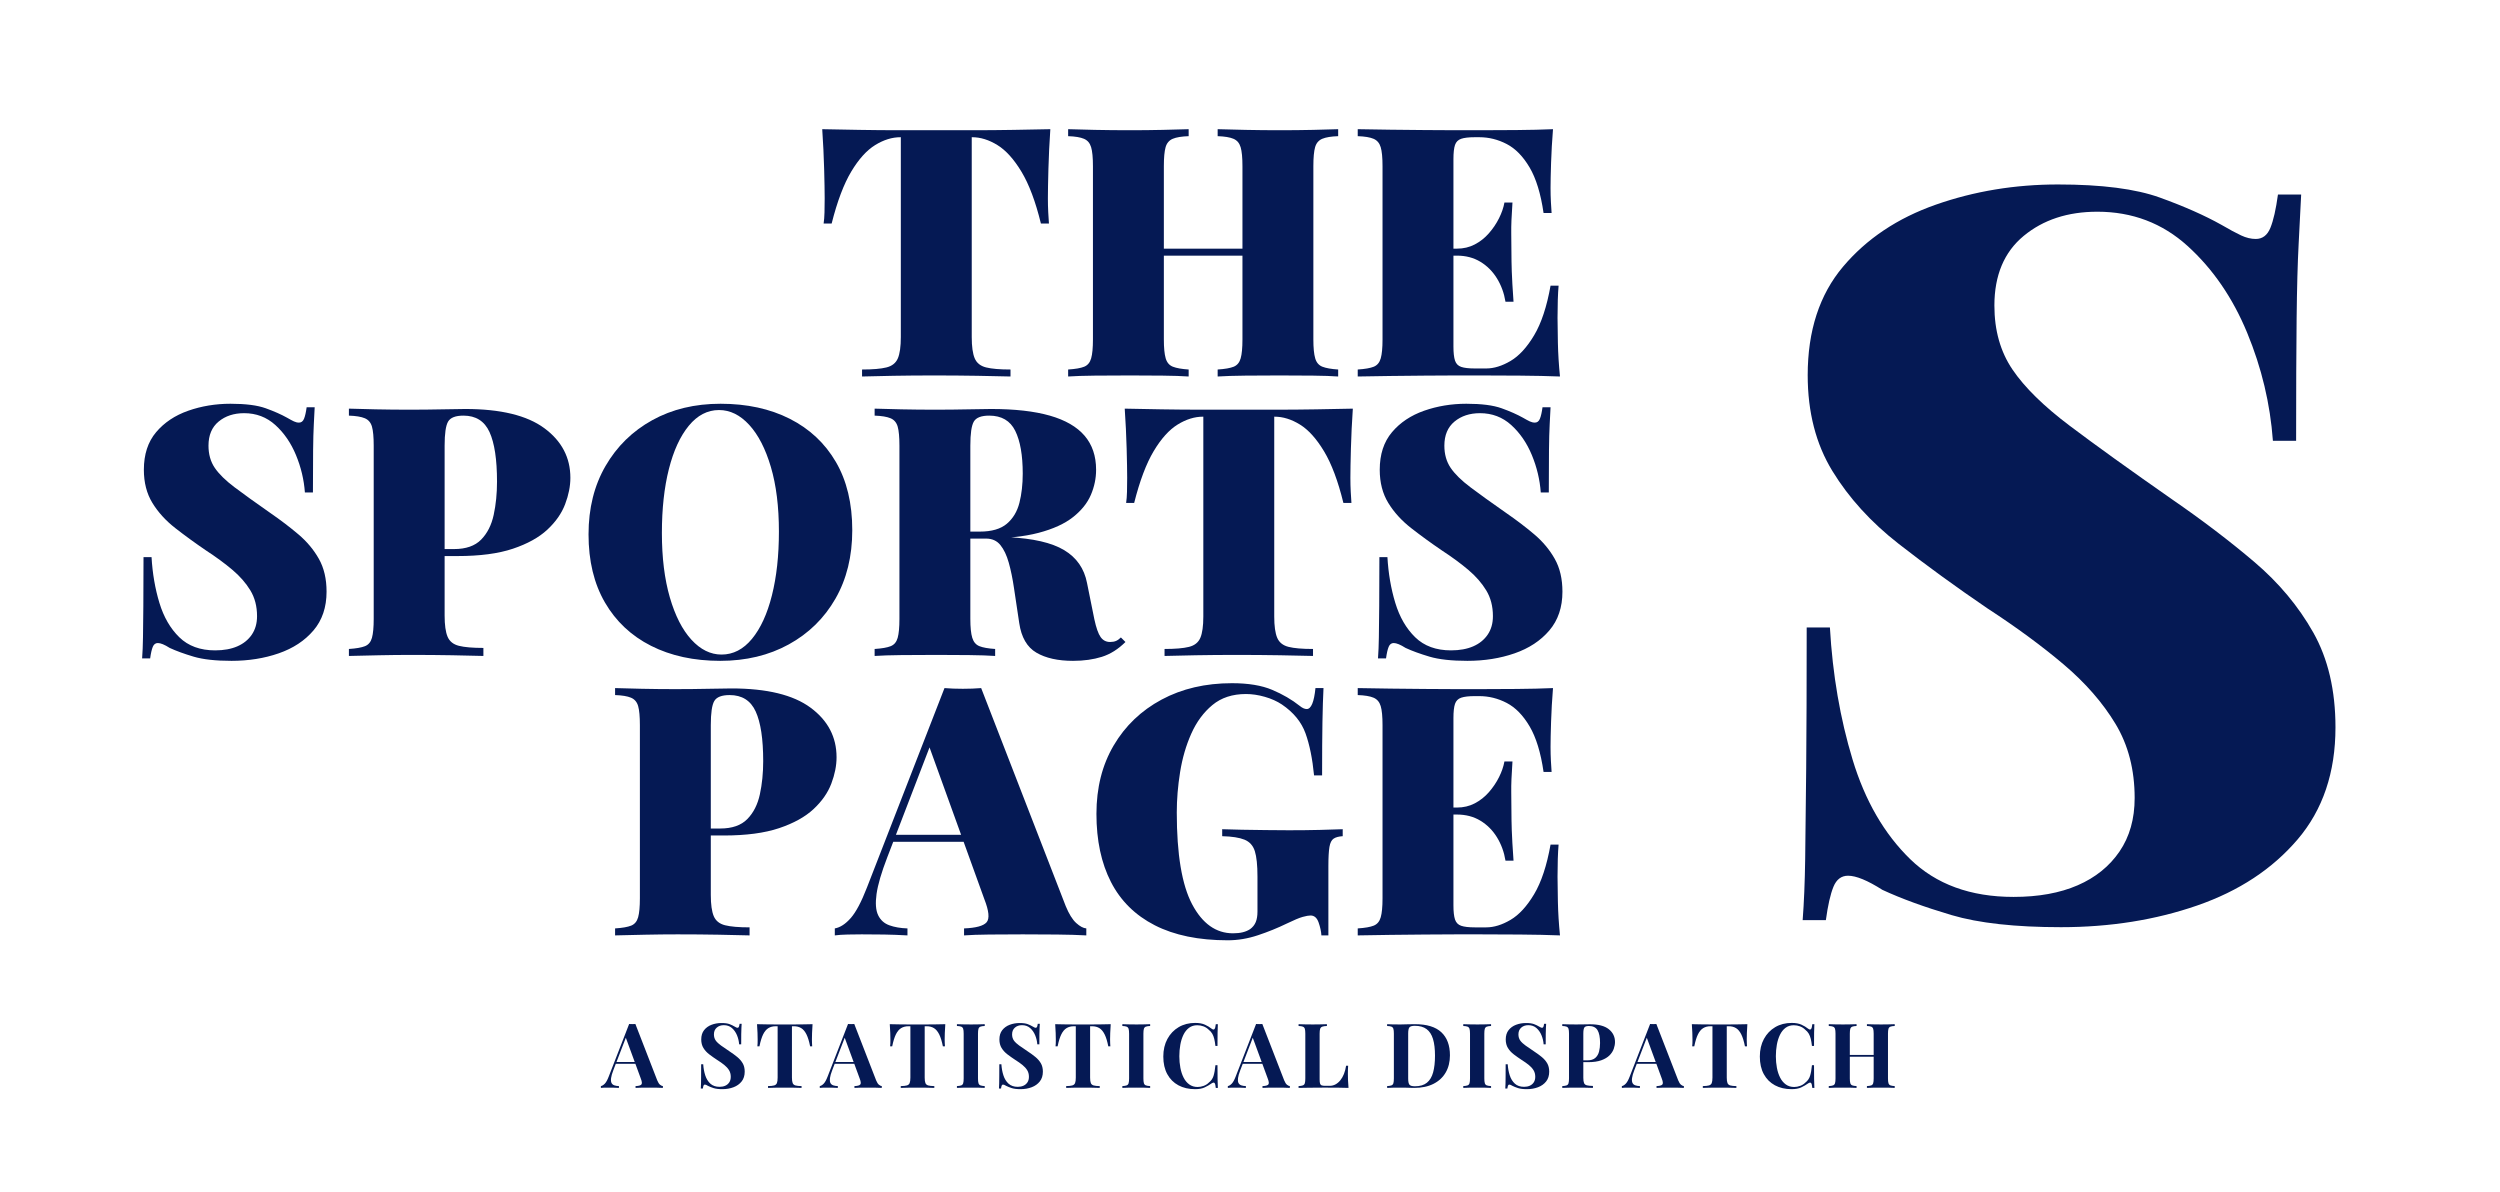
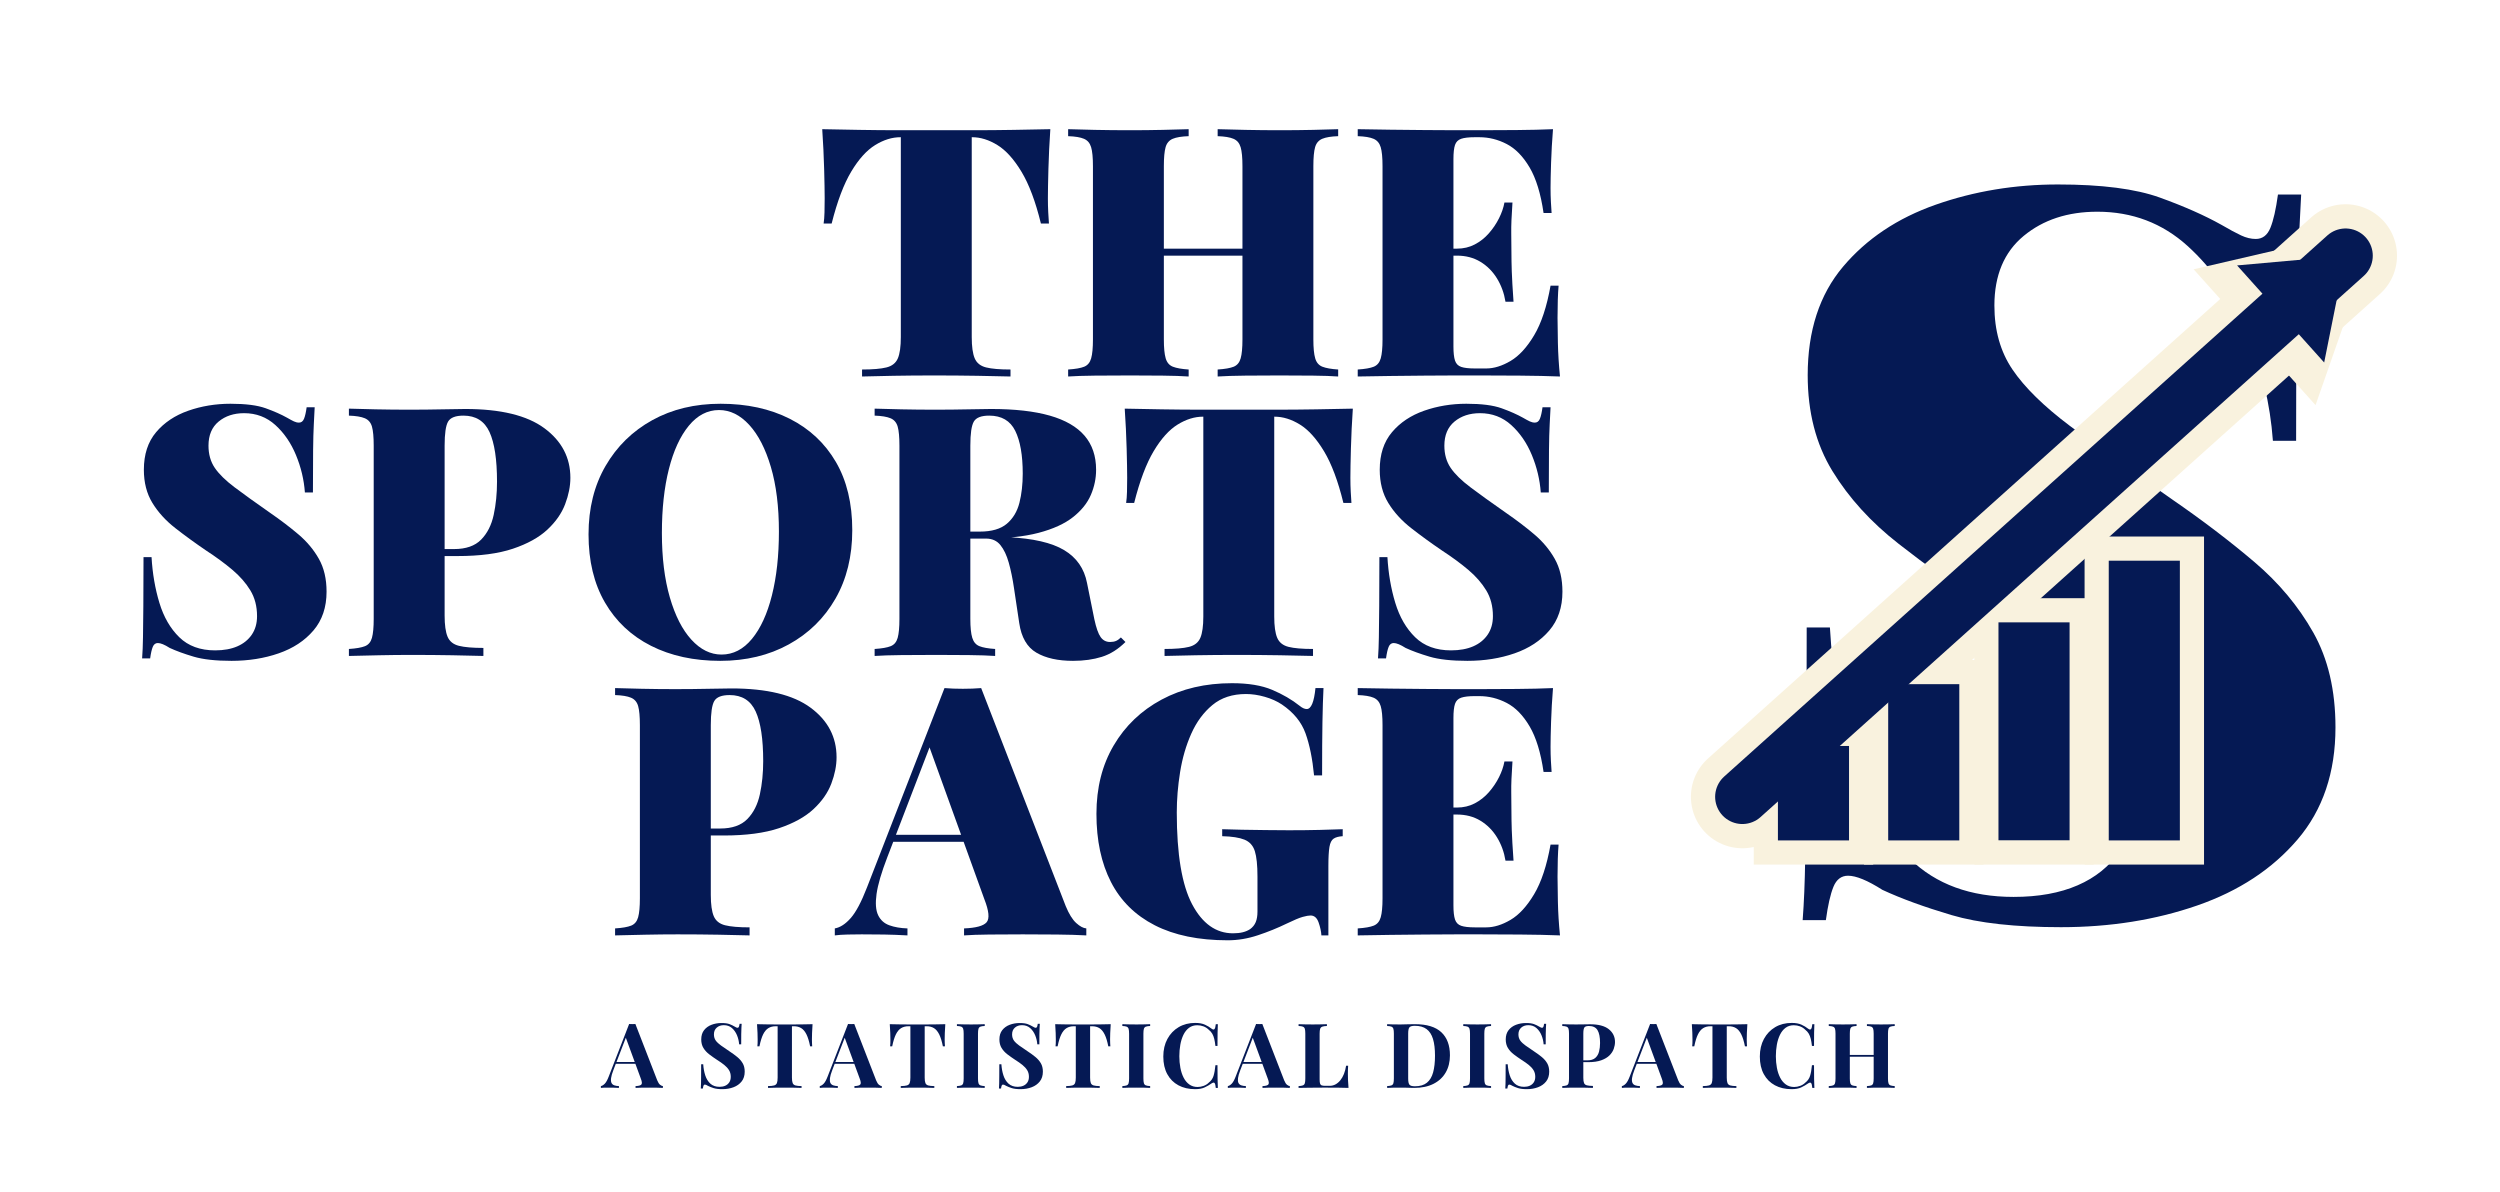
<svg xmlns="http://www.w3.org/2000/svg" width="180mm" height="85.82mm" viewBox="0 0 180 85.82">
  <path d="M676 708Q672 649 670.5 594.0Q669 539 669 510Q669 489 670.0 470.0Q671 451 672 438H649Q626 532 593.5 586.0Q561 640 524.5 662.5Q488 685 452 685H451V113Q451 72 459.5 52.0Q468 32 492.0 26.0Q516 20 562 20V0Q527 1 467.5 2.0Q408 3 343 3Q281 3 226.0 2.0Q171 1 137 0V20Q183 20 207.0 26.0Q231 32 239.5 52.0Q248 72 248 113V685H247Q211 685 174.5 662.5Q138 640 106.0 586.5Q74 533 50 438H27Q29 451 29.5 470.0Q30 489 30 510Q30 539 28.5 594.0Q27 649 23 708Q71 707 129.0 706.0Q187 705 245.0 705.0Q303 705 350 705Q397 705 455.0 705.0Q513 705 571.0 706.0Q629 707 676 708Z" fill="#051954" transform="translate(58.622,27.108) scale(0.025151,-0.025151)" />
  <path d="M456 0V20Q487 22 501.894 28.0Q516.787 34 521.894 52.0Q527 70 527 106V602Q527 639 521.766 656.5Q516.532 674 501.266 680.5Q486 687 456 688V708Q487 707 535.5 706.0Q584 705 633 705Q684.393 705 729.196 706.0Q774 707 801 708V688Q770.942 687 755.471 680.5Q740 674 735.0 656.5Q730 639 730 602V106Q730 70 735.259 52.0Q740.519 34 755.858 28.0Q771.198 22 801 20V0Q774 2 729.196 2.5Q684.393 3 633 3Q584 3 535.5 2.5Q487 2 456 0ZM28 0V20Q59 22 73.894 28.0Q88.787 34 93.894 52.0Q99 70 99 106V602Q99 639 93.766 656.5Q88.532 674 73.266 680.5Q58 687 28 688V708Q57.203 707 104.484 706.0Q151.766 705 206 705Q253 705 298.5 706.0Q344 707 373 708V688Q342.942 687 327.471 680.5Q312 674 307.0 656.5Q302 639 302 602V106Q302 70 307.259 52.0Q312.519 34 327.858 28.0Q343.198 22 373 20V0Q344 2 298.5 2.5Q253 3 206 3Q151.766 3 104.484 2.5Q57.203 2 28 0ZM217 346V366H612V346Z" fill="#051954" transform="translate(76.202,27.108) scale(0.025151,-0.025151)" />
  <path d="M587 708Q583 658 581.5 611.5Q580 565 580 540Q580 519.097 581.0 499.935Q582 480.774 583 468H560Q548 551 520.0 598.5Q492 646 454.5 665.5Q417 685 376 685H363Q337.377 685 324.188 680.5Q311 676 306.5 662.875Q302 649.75 302 622V86Q302 59 306.5 45.5Q311 32 324.188 27.5Q337.377 23 363 23H396Q429 23 465.5 44.5Q502 66 533.0 118.0Q564 170 580 260H603Q600 224 600 168Q600 143.089 601.0 96.544Q602 50 607 0Q556 2 492.0 2.5Q428 3 378 3Q351.391 3 309.664 3.0Q267.937 3 219.557 2.5Q171.178 2 121.589 1.5Q72 1 28 0V20Q59 22 73.894 28.0Q88.787 34 93.894 52.0Q99 70 99 106V602Q99 639 93.766 656.5Q88.532 674 73.266 680.5Q58 687 28 688V708Q72.462 707 121.731 706.5Q171 706 219.421 705.5Q267.842 705 309.605 705.0Q351.368 705 378 705Q424 705 482.5 705.5Q541 706 587 708ZM442 366Q442 366 442.0 356.0Q442 346 442 346H272Q272 346 272.0 356.0Q272 366 272 366ZM471 498Q467 441 467.5 411.0Q468 381 468 356Q468 331 469.0 301.0Q470 271 474 214H451Q445 251 426.5 281.0Q408 311 379.0 328.5Q350 346 312 346V366Q340 366 363.0 378.0Q386 390 403.5 410.0Q421 430 432.5 453.0Q444 476 448 498Z" fill="#051954" transform="translate(97.052,27.108) scale(0.025151,-0.025151)" />
  <path d="M302 722Q367 722 403.0 709.0Q439 696 464 682Q476 675 483.5 671.5Q491 668 498 668Q508 668 512.5 679.0Q517 690 520 712H543Q542 691 540.5 663.0Q539 635 538.5 589.0Q538 543 538 468H515Q511 523 489.5 575.0Q468 627 430.5 661.0Q393 695 341 695Q297 695 268.0 671.0Q239 647 239 602Q239 565 257.0 538.5Q275 512 313.5 483.0Q352 454 415 410Q460 379 496.5 348.0Q533 317 555.0 278.0Q577 239 577 184Q577 117 539.5 73.0Q502 29 440.0 7.5Q378 -14 305 -14Q237 -14 196.5 -2.0Q156 10 128 23Q106 37 94 37Q84 37 79.5 26.0Q75 15 72 -7H49Q51 19 51.5 53.5Q52 88 52.5 143.0Q53 198 53 283H76Q80 213 98.5 152.0Q117 91 155.5 53.5Q194 16 258 16Q295 16 321.5 27.5Q348 39 363.0 61.0Q378 83 378 114Q378 156 359.0 187.5Q340 219 307.5 246.5Q275 274 232 302Q185 334 144.0 366.0Q103 398 78.5 438.0Q54 478 54 533Q54 599 89.0 640.5Q124 682 181.0 702.0Q238 722 302 722Z" fill="#051954" transform="translate(9.000,47.229) scale(0.025151,-0.025151)" />
  <path d="M28 708Q57 707 104.5 706.0Q152 705 200 705Q250 705 296.0 706.0Q342 707 361 707Q513 707 587.5 652.0Q662 597 662 510Q662 474 647.0 434.5Q632 395 596.0 361.5Q560 328 497.5 307.0Q435 286 339 286H233V306H329Q380 306 406.5 333.0Q433 360 442.5 404.0Q452 448 452 499Q452 594 430.5 641.0Q409 688 356 688Q322 688 312.0 671.0Q302 654 302 602V116Q302 75 310.5 55.0Q319 35 343.0 29.0Q367 23 413 23V0Q379 1 324.0 2.0Q269 3 207 3Q161 3 115.0 2.0Q69 1 28 0V20Q59 22 74.0 28.0Q89 34 94.0 52.0Q99 70 99 106V602Q99 639 94.0 656.5Q89 674 73.5 680.5Q58 687 28 688Z" fill="#051954" transform="translate(24.417,47.229) scale(0.025151,-0.025151)" />
  <path d="M414.054 722Q526.995 722 611.997 679.0Q697 636 744.0 555.5Q791 475 791 360Q791 248 742.852 164.0Q694.703 80 609.106 33.0Q523.509 -14 412.946 -14Q300.005 -14 215.003 29.0Q130 72 83.0 153.0Q36 234 36 348Q36 460 84.743 544.0Q133.486 628 218.488 675.0Q303.491 722 414.054 722ZM409.646 704Q360 704 323.0 659.0Q286 614 266.0 535.0Q246 456 246 352Q246 246 268.781 167.5Q291.563 89 330.562 46.5Q369.56 4 416.668 4Q466.864 4 503.932 49.0Q541 94 561.0 173.5Q581 253 581 356Q581 463 557.994 541.0Q534.987 619 495.994 661.5Q457 704 409.646 704Z" fill="#051954" transform="translate(41.469,47.229) scale(0.025151,-0.025151)" />
  <path d="M28 708Q57 707 104.5 706.0Q152 705 200 705Q250 705 296.0 706.0Q342 707 361 707Q463 707 529.5 688.0Q596 669 629.0 630.5Q662 592 662 533Q662 496 647.0 461.0Q632 426 596.0 397.5Q560 369 497.5 352.5Q435 336 339 336H243V356H329Q380 356 406.5 378.5Q433 401 442.5 438.5Q452 476 452 522Q452 601 430.5 644.5Q409 688 356 688Q322 688 312.0 671.0Q302 654 302 602V106Q302 70 307.5 52.0Q313 34 328.0 28.0Q343 22 373 20V0Q344 2 298.5 2.5Q253 3 206 3Q152 3 104.5 2.5Q57 2 28 0V20Q59 22 74.0 28.0Q89 34 94.0 52.0Q99 70 99 106V602Q99 639 94.0 656.5Q89 674 73.5 680.5Q58 687 28 688ZM237 353Q273 352 305.0 349.0Q337 346 364.0 343.5Q391 341 410 340Q517 335 570.5 303.0Q624 271 636 209L657 105Q665 68 675.0 54.0Q685 40 702 40Q712 40 719.0 43.0Q726 46 733 53L746 40Q715 9 678.5 -2.5Q642 -14 596 -14Q531 -14 491.0 9.5Q451 33 442 94L427 194Q421 235 412.0 267.0Q403 299 388.0 317.5Q373 336 347 336H239Z" fill="#051954" transform="translate(62.269,47.229) scale(0.025151,-0.025151)" />
  <path d="M676 708Q672 649 670.5 594.0Q669 539 669 510Q669 489 670.0 470.0Q671 451 672 438H649Q626 532 593.5 586.0Q561 640 524.5 662.5Q488 685 452 685H451V113Q451 72 459.5 52.0Q468 32 492.0 26.0Q516 20 562 20V0Q527 1 467.5 2.0Q408 3 343 3Q281 3 226.0 2.0Q171 1 137 0V20Q183 20 207.0 26.0Q231 32 239.5 52.0Q248 72 248 113V685H247Q211 685 174.5 662.5Q138 640 106.0 586.5Q74 533 50 438H27Q29 451 29.5 470.0Q30 489 30 510Q30 539 28.5 594.0Q27 649 23 708Q71 707 129.0 706.0Q187 705 245.0 705.0Q303 705 350 705Q397 705 455.0 705.0Q513 705 571.0 706.0Q629 707 676 708Z" fill="#051954" transform="translate(80.402,47.229) scale(0.025151,-0.025151)" />
  <path d="M302 722Q367 722 403.0 709.0Q439 696 464 682Q476 675 483.5 671.5Q491 668 498 668Q508 668 512.5 679.0Q517 690 520 712H543Q542 691 540.5 663.0Q539 635 538.5 589.0Q538 543 538 468H515Q511 523 489.5 575.0Q468 627 430.5 661.0Q393 695 341 695Q297 695 268.0 671.0Q239 647 239 602Q239 565 257.0 538.5Q275 512 313.5 483.0Q352 454 415 410Q460 379 496.5 348.0Q533 317 555.0 278.0Q577 239 577 184Q577 117 539.5 73.0Q502 29 440.0 7.5Q378 -14 305 -14Q237 -14 196.5 -2.0Q156 10 128 23Q106 37 94 37Q84 37 79.5 26.0Q75 15 72 -7H49Q51 19 51.5 53.5Q52 88 52.5 143.0Q53 198 53 283H76Q80 213 98.5 152.0Q117 91 155.5 53.5Q194 16 258 16Q295 16 321.5 27.5Q348 39 363.0 61.0Q378 83 378 114Q378 156 359.0 187.5Q340 219 307.5 246.5Q275 274 232 302Q185 334 144.0 366.0Q103 398 78.5 438.0Q54 478 54 533Q54 599 89.0 640.5Q124 682 181.0 702.0Q238 722 302 722Z" fill="#051954" transform="translate(97.983,47.229) scale(0.025151,-0.025151)" />
  <path d="M28 708Q57 707 104.5 706.0Q152 705 200 705Q250 705 296.0 706.0Q342 707 361 707Q513 707 587.5 652.0Q662 597 662 510Q662 474 647.0 434.5Q632 395 596.0 361.5Q560 328 497.5 307.0Q435 286 339 286H233V306H329Q380 306 406.5 333.0Q433 360 442.5 404.0Q452 448 452 499Q452 594 430.5 641.0Q409 688 356 688Q322 688 312.0 671.0Q302 654 302 602V116Q302 75 310.5 55.0Q319 35 343.0 29.0Q367 23 413 23V0Q379 1 324.0 2.0Q269 3 207 3Q161 3 115.0 2.0Q69 1 28 0V20Q59 22 74.0 28.0Q89 34 94.0 52.0Q99 70 99 106V602Q99 639 94.0 656.5Q89 674 73.5 680.5Q58 687 28 688Z" fill="#051954" transform="translate(43.582,67.349) scale(0.025151,-0.025151)" />
  <path d="M398 708 640 84Q654 50 670.0 35.5Q686 21 699 20V0Q663 2 615.0 2.5Q567 3 517 3Q466 3 421.0 2.5Q376 2 349 0V20Q400 22 413.5 37.5Q427 53 407 104L247 547L267 582L129 223Q104 158 98.5 118.5Q93 79 103.0 58.0Q113 37 135.0 29.0Q157 21 187 20V0Q150 2 120.5 2.5Q91 3 56 3Q37 3 15.5 2.5Q-6 2 -21 0V20Q2 24 24.5 49.5Q47 75 71 137L293 708Q317 706 345.5 706.0Q374 706 398 708ZM433 288V268H135L145 288Z" fill="#051954" transform="translate(60.634,67.349) scale(0.025151,-0.025151)" />
  <path d="M424 722Q494 722 539.0 703.0Q584 684 618 657Q629 648 638 648Q657 648 663 708H686Q684 668 683.0 610.5Q682 553 682 458H659Q652 530 634.5 578.5Q617 627 567 661Q546 675 518.0 683.0Q490 691 464 691Q406 691 368.0 659.5Q330 628 307.5 577.5Q285 527 275.5 467.5Q266 408 266 352Q266 172 310.0 89.0Q354 6 427 6Q443 6 455.0 9.0Q467 12 476 18Q487 26 492.0 38.0Q497 50 497 68V168Q497 217 489.5 241.0Q482 265 460.0 274.0Q438 283 396 284V304Q419 303 452.0 302.5Q485 302 521.0 301.5Q557 301 587 301Q635 301 675.5 302.0Q716 303 741 304V284Q724 283 715.0 277.0Q706 271 703.0 253.0Q700 235 700 198V0H680Q679 17 672.0 37.0Q665 57 649 57Q641 57 626.5 53.0Q612 49 581 34Q542 15 498.5 0.5Q455 -14 412 -14Q287 -14 203.0 29.0Q119 72 77.5 153.0Q36 234 36 348Q36 460 85.5 544.0Q135 628 222.5 675.0Q310 722 424 722Z" fill="#051954" transform="translate(78.038,67.349) scale(0.025151,-0.025151)" />
  <path d="M587 708Q583 658 581.5 611.5Q580 565 580 540Q580 519.097 581.0 499.935Q582 480.774 583 468H560Q548 551 520.0 598.5Q492 646 454.5 665.5Q417 685 376 685H363Q337.377 685 324.188 680.5Q311 676 306.5 662.875Q302 649.75 302 622V86Q302 59 306.5 45.5Q311 32 324.188 27.5Q337.377 23 363 23H396Q429 23 465.5 44.5Q502 66 533.0 118.0Q564 170 580 260H603Q600 224 600 168Q600 143.089 601.0 96.544Q602 50 607 0Q556 2 492.0 2.5Q428 3 378 3Q351.391 3 309.664 3.0Q267.937 3 219.557 2.5Q171.178 2 121.589 1.5Q72 1 28 0V20Q59 22 73.894 28.0Q88.787 34 93.894 52.0Q99 70 99 106V602Q99 639 93.766 656.5Q88.532 674 73.266 680.5Q58 687 28 688V708Q72.462 707 121.731 706.5Q171 706 219.421 705.5Q267.842 705 309.605 705.0Q351.368 705 378 705Q424 705 482.5 705.5Q541 706 587 708ZM442 366Q442 366 442.0 356.0Q442 346 442 346H272Q272 346 272.0 356.0Q272 366 272 366ZM471 498Q467 441 467.5 411.0Q468 381 468 356Q468 331 469.0 301.0Q470 271 474 214H451Q445 251 426.5 281.0Q408 311 379.0 328.5Q350 346 312 346V366Q340 366 363.0 378.0Q386 390 403.5 410.0Q421 430 432.5 453.0Q444 476 448 498Z" fill="#051954" transform="translate(97.052,67.349) scale(0.025151,-0.025151)" />
  <path d="M302 722Q367 722 403.0 709.0Q439 696 464 682Q476 675 483.5 671.5Q491 668 498 668Q508 668 512.5 679.0Q517 690 520 712H543Q542 691 540.5 663.0Q539 635 538.5 589.0Q538 543 538 468H515Q511 523 489.5 575.0Q468 627 430.5 661.0Q393 695 341 695Q297 695 268.0 671.0Q239 647 239 602Q239 565 257.0 538.5Q275 512 313.5 483.0Q352 454 415 410Q460 379 496.5 348.0Q533 317 555.0 278.0Q577 239 577 184Q577 117 539.5 73.0Q502 29 440.0 7.5Q378 -14 305 -14Q237 -14 196.5 -2.0Q156 10 128 23Q106 37 94 37Q84 37 79.5 26.0Q75 15 72 -7H49Q51 19 51.5 53.5Q52 88 52.5 143.0Q53 198 53 283H76Q80 213 98.5 152.0Q117 91 155.5 53.5Q194 16 258 16Q295 16 321.5 27.5Q348 39 363.0 61.0Q378 83 378 114Q378 156 359.0 187.5Q340 219 307.5 246.5Q275 274 232 302Q185 334 144.0 366.0Q103 398 78.5 438.0Q54 478 54 533Q54 599 89.0 640.5Q124 682 181.0 702.0Q238 722 302 722Z" fill="#051954" transform="translate(126.231,65.740) scale(0.072657,-0.072657)" />
+   <rect x="126.27" y="51.97" width="8.60" height="10.28" fill="#f9f2de" />
+   <rect x="134.21" y="47.52" width="8.60" height="14.73" fill="#f9f2de" />
+   <rect x="142.15" y="43.07" width="8.60" height="19.18" fill="#f9f2de" />
+   <rect x="150.09" y="38.63" width="8.60" height="23.62" fill="#f9f2de" />
+   <path d="M125.45,57.37 L168.88,18.41" stroke="#f9f2de" stroke-width="7.41" stroke-linecap="round" fill="none" />
+   <path d="M171.21,16.31 L166.72,29.17 L157.94,19.39 Z" fill="#f9f2de" />
+   <rect x="128.01" y="53.71" width="5.12" height="6.80" fill="#051954" />
+   <rect x="135.95" y="49.26" width="5.12" height="11.25" fill="#051954" />
+   <rect x="143.89" y="44.81" width="5.12" height="15.69" fill="#051954" />
+   <rect x="151.83" y="40.37" width="5.12" height="20.14" fill="#051954" />
+   <path d="M125.45,57.37 L168.88,18.41" stroke="#051954" stroke-width="3.92" stroke-linecap="round" fill="none" />
+   <path d="M168.88,18.41 L167.34,26.10 L161.07,19.11 Z" fill="#051954" />
  <path d="M367.998 710 610.798 84Q625.198 48.4 642.398 34.7Q659.598 21 673.798 20V0Q644.199 2 603.799 2.5Q563.4 3 521.8 3Q475.601 3 435.001 2.5Q394.401 2 369.801 0V20Q420.801 22 434.501 37.5Q448.201 53 428.201 104L257.801 568.601L276.201 594.801L123.8 198.599Q102.4 143.599 97.9 108.899Q93.4 74.2 102.8 55.2Q112.2 36.2 133.6 28.6Q155 21 185.4 20V0Q152 2 122.1 2.5Q92.2 3 60.8 3Q39.4 3 19.5 2.5Q-0.4 2 -15.4 0V20Q6.4 24.4 28.3 47.1Q50.2 69.8 71.4 124.999L298.6 710Q314.6 708.8 333.299 708.8Q351.999 708.8 367.998 710ZM437.8 288V268H139.8L149.8 288Z" fill="#051954" transform="translate(43.363,78.329) scale(0.00648,-0.00648)" />
  <path d="M283.599 720.8Q342.599 720.8 374.598 708.4Q406.598 696 429.598 682Q441.598 675 449.098 671.5Q456.598 668 463.598 668Q473.598 668 478.098 679.0Q482.598 690 485.598 712H508.598Q507.598 692.6 506.098 666.4Q504.598 640.2 504.098 597.201Q503.598 554.201 503.598 484.001H480.598Q476.998 536.201 456.898 585.001Q436.798 633.8 400.498 665.4Q364.198 697 310.598 697Q262.998 697 231.798 669.8Q200.598 642.6 200.598 594.8Q200.598 554.599 220.598 526.499Q240.598 498.399 279.098 471.199Q317.598 443.999 373.397 406.4Q421.198 375 459.298 343.8Q497.398 312.6 519.998 274Q542.598 235.4 542.598 180.8Q542.598 115 508.498 71.8Q474.398 28.6 417.999 7.3Q361.599 -14 294.599 -14Q232.6 -14 195.9 -2.0Q159.2 10 133.6 23Q111.6 37 99.6 37Q89.6 37 85.1 26.0Q80.6 15 77.6 -7H54.6Q56.6 17 57.1 49.1Q57.6 81.2 58.1 132.599Q58.6 183.999 58.6 262.999H81.6Q85.6 196.999 104.1 139.599Q122.6 82.199 161.1 47.1Q199.6 12 263.6 12Q299 12 326.7 24.3Q354.4 36.6 371 61.6Q387.601 86.6 387.601 124.001Q387.601 165.601 368.401 196.701Q349.201 227.801 315.701 254.901Q282.2 282 237.6 310Q190.6 340.8 149.6 372Q108.6 403.2 84.1 443Q59.6 482.8 59.6 538.2Q59.6 601.4 91.2 641.7Q122.8 682 174.2 701.4Q225.599 720.8 283.599 720.8Z" fill="#051954" transform="translate(50.103,78.329) scale(0.00648,-0.00648)" />
  <path d="M642.398 708Q638.398 657.401 636.898 610.201Q635.398 563.001 635.398 538.002Q635.398 515.802 636.398 496.002Q637.398 476.202 638.398 462.001H615.398Q598.798 546.401 574.499 595.001Q550.199 643.6 516.299 664.3Q482.4 685 435.599 685H413.398V114.2Q413.398 73.6 421.498 53.6Q429.598 33.6 452.798 27.2Q475.998 20.8 520.397 20V0Q488.998 1.4 437.298 2.2Q385.599 3 330.199 3Q275 3 226.2 2.2Q177.4 1.4 147.401 0V20Q191.801 20.8 215 27.2Q238.2 33.6 246.3 53.6Q254.4 73.6 254.4 114.2V685H232.199Q185.798 685 151.699 664.3Q117.599 643.6 93.599 595.301Q69.6 547.001 52.4 462.001H29.4Q31.4 476.202 31.9 496.002Q32.4 515.802 32.4 538.002Q32.4 563.001 30.9 610.201Q29.4 657.401 25.4 708Q71 707 125.6 706.0Q180.2 705 234.999 705.0Q289.799 705 334.399 705Q378.999 705 433.599 705.0Q488.198 705 542.998 706.0Q597.798 707 642.398 708Z" fill="#051954" transform="translate(54.341,78.329) scale(0.00648,-0.00648)" />
  <path d="M367.998 710 610.798 84Q625.198 48.4 642.398 34.7Q659.598 21 673.798 20V0Q644.199 2 603.799 2.5Q563.4 3 521.8 3Q475.601 3 435.001 2.5Q394.401 2 369.801 0V20Q420.801 22 434.501 37.5Q448.201 53 428.201 104L257.801 568.601L276.201 594.801L123.8 198.599Q102.4 143.599 97.9 108.899Q93.4 74.2 102.8 55.2Q112.2 36.2 133.6 28.6Q155 21 185.4 20V0Q152 2 122.1 2.5Q92.2 3 60.8 3Q39.4 3 19.5 2.5Q-0.4 2 -15.4 0V20Q6.4 24.4 28.3 47.1Q50.2 69.8 71.4 124.999L298.6 710Q314.6 708.8 333.299 708.8Q351.999 708.8 367.998 710ZM437.8 288V268H139.8L149.8 288Z" fill="#051954" transform="translate(59.123,78.329) scale(0.00648,-0.00648)" />
  <path d="M642.398 708Q638.398 657.401 636.898 610.201Q635.398 563.001 635.398 538.002Q635.398 515.802 636.398 496.002Q637.398 476.202 638.398 462.001H615.398Q598.798 546.401 574.499 595.001Q550.199 643.6 516.299 664.3Q482.4 685 435.599 685H413.398V114.2Q413.398 73.6 421.498 53.6Q429.598 33.6 452.798 27.2Q475.998 20.8 520.397 20V0Q488.998 1.4 437.298 2.2Q385.599 3 330.199 3Q275 3 226.2 2.2Q177.4 1.4 147.401 0V20Q191.801 20.8 215 27.2Q238.2 33.6 246.3 53.6Q254.4 73.6 254.4 114.2V685H232.199Q185.798 685 151.699 664.3Q117.599 643.6 93.599 595.301Q69.6 547.001 52.4 462.001H29.4Q31.4 476.202 31.9 496.002Q32.4 515.802 32.4 538.002Q32.4 563.001 30.9 610.201Q29.4 657.401 25.4 708Q71 707 125.6 706.0Q180.2 705 234.999 705.0Q289.799 705 334.399 705Q378.999 705 433.599 705.0Q488.198 705 542.998 706.0Q597.798 707 642.398 708Z" fill="#051954" transform="translate(63.899,78.329) scale(0.00648,-0.00648)" />
  <path d="M342.598 708V688Q310.963 687 294.681 680.5Q278.398 674 272.998 656.5Q267.598 639 267.598 602V106Q267.598 70 273.153 52.0Q278.709 34 294.913 28.0Q311.117 22 342.598 20V0Q315.998 2 274.899 2.5Q233.799 3 191.599 3Q143.459 3 101.49 2.5Q59.522 2 33.6 0V20Q65.8 22 81.737 28.0Q97.673 34 103.137 52.0Q108.601 70 108.601 106V602Q108.601 639 103.06 656.5Q97.52 674 81.36 680.5Q65.2 687 33.6 688V708Q59.522 707 101.49 706.0Q143.459 705 191.599 705Q233.799 705 274.899 706.0Q315.998 707 342.598 708Z" fill="#051954" transform="translate(68.681,78.329) scale(0.00648,-0.00648)" />
  <path d="M283.599 720.8Q342.599 720.8 374.598 708.4Q406.598 696 429.598 682Q441.598 675 449.098 671.5Q456.598 668 463.598 668Q473.598 668 478.098 679.0Q482.598 690 485.598 712H508.598Q507.598 692.6 506.098 666.4Q504.598 640.2 504.098 597.201Q503.598 554.201 503.598 484.001H480.598Q476.998 536.201 456.898 585.001Q436.798 633.8 400.498 665.4Q364.198 697 310.598 697Q262.998 697 231.798 669.8Q200.598 642.6 200.598 594.8Q200.598 554.599 220.598 526.499Q240.598 498.399 279.098 471.199Q317.598 443.999 373.397 406.4Q421.198 375 459.298 343.8Q497.398 312.6 519.998 274Q542.598 235.4 542.598 180.8Q542.598 115 508.498 71.8Q474.398 28.6 417.999 7.3Q361.599 -14 294.599 -14Q232.6 -14 195.9 -2.0Q159.2 10 133.6 23Q111.6 37 99.6 37Q89.6 37 85.1 26.0Q80.6 15 77.6 -7H54.6Q56.6 17 57.1 49.1Q57.6 81.2 58.1 132.599Q58.6 183.999 58.6 262.999H81.6Q85.6 196.999 104.1 139.599Q122.6 82.199 161.1 47.1Q199.6 12 263.6 12Q299 12 326.7 24.3Q354.4 36.6 371 61.6Q387.601 86.6 387.601 124.001Q387.601 165.601 368.401 196.701Q349.201 227.801 315.701 254.901Q282.2 282 237.6 310Q190.6 340.8 149.6 372Q108.6 403.2 84.1 443Q59.6 482.8 59.6 538.2Q59.6 601.4 91.2 641.7Q122.8 682 174.2 701.4Q225.599 720.8 283.599 720.8Z" fill="#051954" transform="translate(71.571,78.329) scale(0.00648,-0.00648)" />
  <path d="M642.398 708Q638.398 657.401 636.898 610.201Q635.398 563.001 635.398 538.002Q635.398 515.802 636.398 496.002Q637.398 476.202 638.398 462.001H615.398Q598.798 546.401 574.499 595.001Q550.199 643.6 516.299 664.3Q482.4 685 435.599 685H413.398V114.2Q413.398 73.6 421.498 53.6Q429.598 33.6 452.798 27.2Q475.998 20.8 520.397 20V0Q488.998 1.4 437.298 2.2Q385.599 3 330.199 3Q275 3 226.2 2.2Q177.4 1.4 147.401 0V20Q191.801 20.8 215 27.2Q238.2 33.6 246.3 53.6Q254.4 73.6 254.4 114.2V685H232.199Q185.798 685 151.699 664.3Q117.599 643.6 93.599 595.301Q69.6 547.001 52.4 462.001H29.4Q31.4 476.202 31.9 496.002Q32.4 515.802 32.4 538.002Q32.4 563.001 30.9 610.201Q29.4 657.401 25.4 708Q71 707 125.6 706.0Q180.2 705 234.999 705.0Q289.799 705 334.399 705Q378.999 705 433.599 705.0Q488.198 705 542.998 706.0Q597.798 707 642.398 708Z" fill="#051954" transform="translate(75.809,78.329) scale(0.00648,-0.00648)" />
  <path d="M342.598 708V688Q310.963 687 294.681 680.5Q278.398 674 272.998 656.5Q267.598 639 267.598 602V106Q267.598 70 273.153 52.0Q278.709 34 294.913 28.0Q311.117 22 342.598 20V0Q315.998 2 274.899 2.5Q233.799 3 191.599 3Q143.459 3 101.49 2.5Q59.522 2 33.6 0V20Q65.8 22 81.737 28.0Q97.673 34 103.137 52.0Q108.601 70 108.601 106V602Q108.601 639 103.06 656.5Q97.52 674 81.36 680.5Q65.2 687 33.6 688V708Q59.522 707 101.49 706.0Q143.459 705 191.599 705Q233.799 705 274.899 706.0Q315.998 707 342.598 708Z" fill="#051954" transform="translate(80.591,78.329) scale(0.00648,-0.00648)" />
  <path d="M396.799 722Q462.799 722 505.299 702.5Q547.799 683 580.799 657Q600.799 642 611.299 653.5Q621.799 665 625.799 708H648.799Q646.799 669.2 645.799 613.5Q644.799 557.8 644.799 466H621.799Q616.599 512 608.799 544.7Q600.999 577.4 586.799 602Q572.599 626.599 546.6 646.999Q521.6 671.8 488.699 684Q455.799 696.2 419.998 696.2Q366.198 696.2 328.198 667.5Q290.198 638.801 266.498 590.101Q242.798 541.401 231.797 479.701Q220.797 418.001 220.797 352Q220.797 284.799 232.397 223.299Q243.998 161.799 268.498 113.899Q292.998 65.999 331.798 38.1Q370.598 10.2 423.998 10.2Q456.999 10.2 490.699 22.5Q524.4 34.8 548.2 58.601Q586.999 88.801 600.899 133.6Q614.799 178.4 621.799 252H644.799Q644.799 156.8 645.799 98.3Q646.799 39.8 648.799 0H625.799Q621.799 43 612.299 54.0Q602.799 65 580.799 51Q543.799 25 502.299 5.5Q460.799 -14 395.799 -14Q289.999 -14 210.4 29.0Q130.8 72 86.8 153.0Q42.8 234 42.8 348Q42.8 460 88.3 544.0Q133.8 628 213.4 675.0Q292.999 722 396.799 722Z" fill="#051954" transform="translate(83.481,78.329) scale(0.00648,-0.00648)" />
  <path d="M367.998 710 610.798 84Q625.198 48.4 642.398 34.7Q659.598 21 673.798 20V0Q644.199 2 603.799 2.5Q563.4 3 521.8 3Q475.601 3 435.001 2.5Q394.401 2 369.801 0V20Q420.801 22 434.501 37.5Q448.201 53 428.201 104L257.801 568.601L276.201 594.801L123.8 198.599Q102.4 143.599 97.9 108.899Q93.4 74.2 102.8 55.2Q112.2 36.2 133.6 28.6Q155 21 185.4 20V0Q152 2 122.1 2.5Q92.2 3 60.8 3Q39.4 3 19.5 2.5Q-0.4 2 -15.4 0V20Q6.4 24.4 28.3 47.1Q50.2 69.8 71.4 124.999L298.6 710Q314.6 708.8 333.299 708.8Q351.999 708.8 367.998 710ZM437.8 288V268H139.8L149.8 288Z" fill="#051954" transform="translate(88.503,78.329) scale(0.00648,-0.00648)" />
  <path d="M348.598 708V688Q314.598 687 297.098 680.5Q279.598 674 273.598 656.5Q267.598 639 267.598 602V94Q267.598 63.4 272.398 48.1Q277.198 32.8 290.798 27.9Q304.398 23 330.599 23H379.6Q414 23 443.8 39Q473.6 55 497.7 84.599Q521.8 114.199 537.999 155.299Q554.199 196.398 561.599 245.999H584.599Q581.599 211.999 581.599 157.999Q581.599 134.799 582.799 90.899Q583.999 47 588.599 0Q537.599 2 473.599 2.5Q409.599 3 359.599 3Q334.599 3 295.899 3.0Q257.199 3 212.1 2.5Q167 2 120.9 1.5Q74.8 1 33.6 0V20Q65.8 22 81.8 28.0Q97.801 34 103.201 52.0Q108.601 70 108.601 106V602Q108.601 639 103.201 656.5Q97.801 674 81.5 680.5Q65.2 687 33.6 688V708Q59.4 707 101.5 706.0Q143.599 705 191.599 705Q235.599 705 278.198 706.0Q320.798 707 348.598 708Z" fill="#051954" transform="translate(93.279,78.329) scale(0.00648,-0.00648)" />
  <path d="M342.599 708Q540.198 708 635.898 618.5Q731.597 529 731.597 362Q731.597 253 684.598 171.5Q637.598 90 548.498 45.0Q459.398 0 333.599 0Q317.999 0 292.099 1.0Q266.199 2 238.199 2.5Q210.199 3 187.599 3Q143.599 3 101.5 2.5Q59.4 2 33.6 0V20Q65.8 22 81.8 28.0Q97.801 34 103.201 52.0Q108.601 70 108.601 106V602Q108.601 639 103.201 656.5Q97.801 674 81.5 680.5Q65.2 687 33.6 688V708Q59.4 707 101.5 705.5Q143.599 704 185.599 705Q221.799 706 267.299 707.0Q312.799 708 342.599 708ZM341.598 690Q295.598 690 281.598 673.0Q267.598 656 267.598 604V104Q267.598 52 282.098 35.0Q296.598 18 342.598 18Q426.999 18 475.599 57.5Q524.2 97 544.9 173.0Q565.6 249 565.6 358Q565.6 470 543.3 543.5Q521 617 471.899 653.5Q422.799 690 341.598 690Z" fill="#051954" transform="translate(99.655,78.329) scale(0.00648,-0.00648)" />
  <path d="M342.598 708V688Q310.963 687 294.681 680.5Q278.398 674 272.998 656.5Q267.598 639 267.598 602V106Q267.598 70 273.153 52.0Q278.709 34 294.913 28.0Q311.117 22 342.598 20V0Q315.998 2 274.899 2.5Q233.799 3 191.599 3Q143.459 3 101.49 2.5Q59.522 2 33.6 0V20Q65.8 22 81.737 28.0Q97.673 34 103.137 52.0Q108.601 70 108.601 106V602Q108.601 639 103.06 656.5Q97.52 674 81.36 680.5Q65.2 687 33.6 688V708Q59.522 707 101.49 706.0Q143.459 705 191.599 705Q233.799 705 274.899 706.0Q315.998 707 342.598 708Z" fill="#051954" transform="translate(105.137,78.329) scale(0.00648,-0.00648)" />
  <path d="M283.599 720.8Q342.599 720.8 374.598 708.4Q406.598 696 429.598 682Q441.598 675 449.098 671.5Q456.598 668 463.598 668Q473.598 668 478.098 679.0Q482.598 690 485.598 712H508.598Q507.598 692.6 506.098 666.4Q504.598 640.2 504.098 597.201Q503.598 554.201 503.598 484.001H480.598Q476.998 536.201 456.898 585.001Q436.798 633.8 400.498 665.4Q364.198 697 310.598 697Q262.998 697 231.798 669.8Q200.598 642.6 200.598 594.8Q200.598 554.599 220.598 526.499Q240.598 498.399 279.098 471.199Q317.598 443.999 373.397 406.4Q421.198 375 459.298 343.8Q497.398 312.6 519.998 274Q542.598 235.4 542.598 180.8Q542.598 115 508.498 71.8Q474.398 28.6 417.999 7.3Q361.599 -14 294.599 -14Q232.6 -14 195.9 -2.0Q159.2 10 133.6 23Q111.6 37 99.6 37Q89.6 37 85.1 26.0Q80.6 15 77.6 -7H54.6Q56.6 17 57.1 49.1Q57.6 81.2 58.1 132.599Q58.6 183.999 58.6 262.999H81.6Q85.6 196.999 104.1 139.599Q122.6 82.199 161.1 47.1Q199.6 12 263.6 12Q299 12 326.7 24.3Q354.4 36.6 371 61.6Q387.601 86.6 387.601 124.001Q387.601 165.601 368.401 196.701Q349.201 227.801 315.701 254.901Q282.2 282 237.6 310Q190.6 340.8 149.6 372Q108.6 403.2 84.1 443Q59.6 482.8 59.6 538.2Q59.6 601.4 91.2 641.7Q122.8 682 174.2 701.4Q225.599 720.8 283.599 720.8Z" fill="#051954" transform="translate(108.027,78.329) scale(0.00648,-0.00648)" />
  <path d="M33.6 708Q59.4 707 101.5 706.0Q143.599 705 185.599 705Q234.399 705 279.199 706.0Q323.999 707 342.599 707Q482.198 707 550.898 652.0Q619.597 597 619.597 510Q619.597 474 605.797 434.5Q591.998 395 558.598 361.5Q525.198 328 467.298 307.0Q409.398 286 320.599 286H218.599V306H310.599Q369.599 306 400.5 333.0Q431.4 360 442.5 404.0Q453.6 448 453.6 499Q453.6 594 425.7 641.0Q397.799 688 329.598 688Q290.798 688 279.198 671.0Q267.598 654 267.598 602V112Q267.598 73 275.698 53.8Q283.798 34.6 306.998 28.6Q330.198 22.6 374.598 21.8V0Q343.798 1.4 294.798 2.2Q245.799 3 192.199 3Q148.999 3 107.8 2.2Q66.6 1.4 33.6 0V20Q65.8 22 81.8 28.0Q97.801 34 103.201 52.0Q108.601 70 108.601 106V602Q108.601 639 103.201 656.5Q97.801 674 81.5 680.5Q65.2 687 33.6 688Z" fill="#051954" transform="translate(112.265,78.329) scale(0.00648,-0.00648)" />
  <path d="M367.998 710 610.798 84Q625.198 48.4 642.398 34.7Q659.598 21 673.798 20V0Q644.199 2 603.799 2.5Q563.4 3 521.8 3Q475.601 3 435.001 2.5Q394.401 2 369.801 0V20Q420.801 22 434.501 37.5Q448.201 53 428.201 104L257.801 568.601L276.201 594.801L123.8 198.599Q102.4 143.599 97.9 108.899Q93.4 74.2 102.8 55.2Q112.2 36.2 133.6 28.6Q155 21 185.4 20V0Q152 2 122.1 2.5Q92.2 3 60.8 3Q39.4 3 19.5 2.5Q-0.4 2 -15.4 0V20Q6.4 24.4 28.3 47.1Q50.2 69.8 71.4 124.999L298.6 710Q314.6 708.8 333.299 708.8Q351.999 708.8 367.998 710ZM437.8 288V268H139.8L149.8 288Z" fill="#051954" transform="translate(116.873,78.329) scale(0.00648,-0.00648)" />
  <path d="M642.398 708Q638.398 657.401 636.898 610.201Q635.398 563.001 635.398 538.002Q635.398 515.802 636.398 496.002Q637.398 476.202 638.398 462.001H615.398Q598.798 546.401 574.499 595.001Q550.199 643.6 516.299 664.3Q482.4 685 435.599 685H413.398V114.2Q413.398 73.6 421.498 53.6Q429.598 33.6 452.798 27.2Q475.998 20.8 520.397 20V0Q488.998 1.4 437.298 2.2Q385.599 3 330.199 3Q275 3 226.2 2.2Q177.4 1.4 147.401 0V20Q191.801 20.8 215 27.2Q238.2 33.6 246.3 53.6Q254.4 73.6 254.4 114.2V685H232.199Q185.798 685 151.699 664.3Q117.599 643.6 93.599 595.301Q69.6 547.001 52.4 462.001H29.4Q31.4 476.202 31.9 496.002Q32.4 515.802 32.4 538.002Q32.4 563.001 30.9 610.201Q29.4 657.401 25.4 708Q71 707 125.6 706.0Q180.2 705 234.999 705.0Q289.799 705 334.399 705Q378.999 705 433.599 705.0Q488.198 705 542.998 706.0Q597.798 707 642.398 708Z" fill="#051954" transform="translate(121.648,78.329) scale(0.00648,-0.00648)" />
  <path d="M396.799 722Q462.799 722 505.299 702.5Q547.799 683 580.799 657Q600.799 642 611.299 653.5Q621.799 665 625.799 708H648.799Q646.799 669.2 645.799 613.5Q644.799 557.8 644.799 466H621.799Q616.599 512 608.799 544.7Q600.999 577.4 586.799 602Q572.599 626.599 546.6 646.999Q521.6 671.8 488.699 684Q455.799 696.2 419.998 696.2Q366.198 696.2 328.198 667.5Q290.198 638.801 266.498 590.101Q242.798 541.401 231.797 479.701Q220.797 418.001 220.797 352Q220.797 284.799 232.397 223.299Q243.998 161.799 268.498 113.899Q292.998 65.999 331.798 38.1Q370.598 10.2 423.998 10.2Q456.999 10.2 490.699 22.5Q524.4 34.8 548.2 58.601Q586.999 88.801 600.899 133.6Q614.799 178.4 621.799 252H644.799Q644.799 156.8 645.799 98.3Q646.799 39.8 648.799 0H625.799Q621.799 43 612.299 54.0Q602.799 65 580.799 51Q543.799 25 502.299 5.5Q460.799 -14 395.799 -14Q289.999 -14 210.4 29.0Q130.8 72 86.8 153.0Q42.8 234 42.8 348Q42.8 460 88.3 544.0Q133.8 628 213.4 675.0Q292.999 722 396.799 722Z" fill="#051954" transform="translate(126.431,78.329) scale(0.00648,-0.00648)" />
  <path d="M457.6 0V20Q489.8 22 505.736 28.0Q521.673 34 527.136 52.0Q532.6 70 532.6 106V602Q532.6 639 527.06 656.5Q521.519 674 505.36 680.5Q489.2 687 457.6 688V708Q485.4 707 528.5 706.0Q571.599 705 614.599 705Q661.034 705 701.516 706.0Q741.998 707 766.598 708V688Q734.963 687 718.68 680.5Q702.398 674 696.998 656.5Q691.598 639 691.598 602V106Q691.598 70 697.153 52.0Q702.709 34 718.913 28.0Q735.116 22 766.598 20V0Q741.998 2 701.516 2.5Q661.034 3 614.599 3Q571.599 3 528.5 2.5Q485.4 2 457.6 0ZM33.6 0V20Q65.8 22 81.737 28.0Q97.673 34 103.137 52.0Q108.601 70 108.601 106V602Q108.601 639 103.06 656.5Q97.52 674 81.36 680.5Q65.2 687 33.6 688V708Q59.522 707 101.49 706.0Q143.459 705 191.599 705Q233.799 705 274.899 706.0Q315.998 707 342.598 708V688Q310.963 687 294.681 680.5Q278.398 674 272.998 656.5Q267.598 639 267.598 602V106Q267.598 70 273.153 52.0Q278.709 34 294.913 28.0Q311.117 22 342.598 20V0Q315.998 2 274.899 2.5Q233.799 3 191.599 3Q143.459 3 101.49 2.5Q59.522 2 33.6 0ZM202.599 346V366H597.599V346Z" fill="#051954" transform="translate(131.453,78.329) scale(0.00648,-0.00648)" />
</svg>
